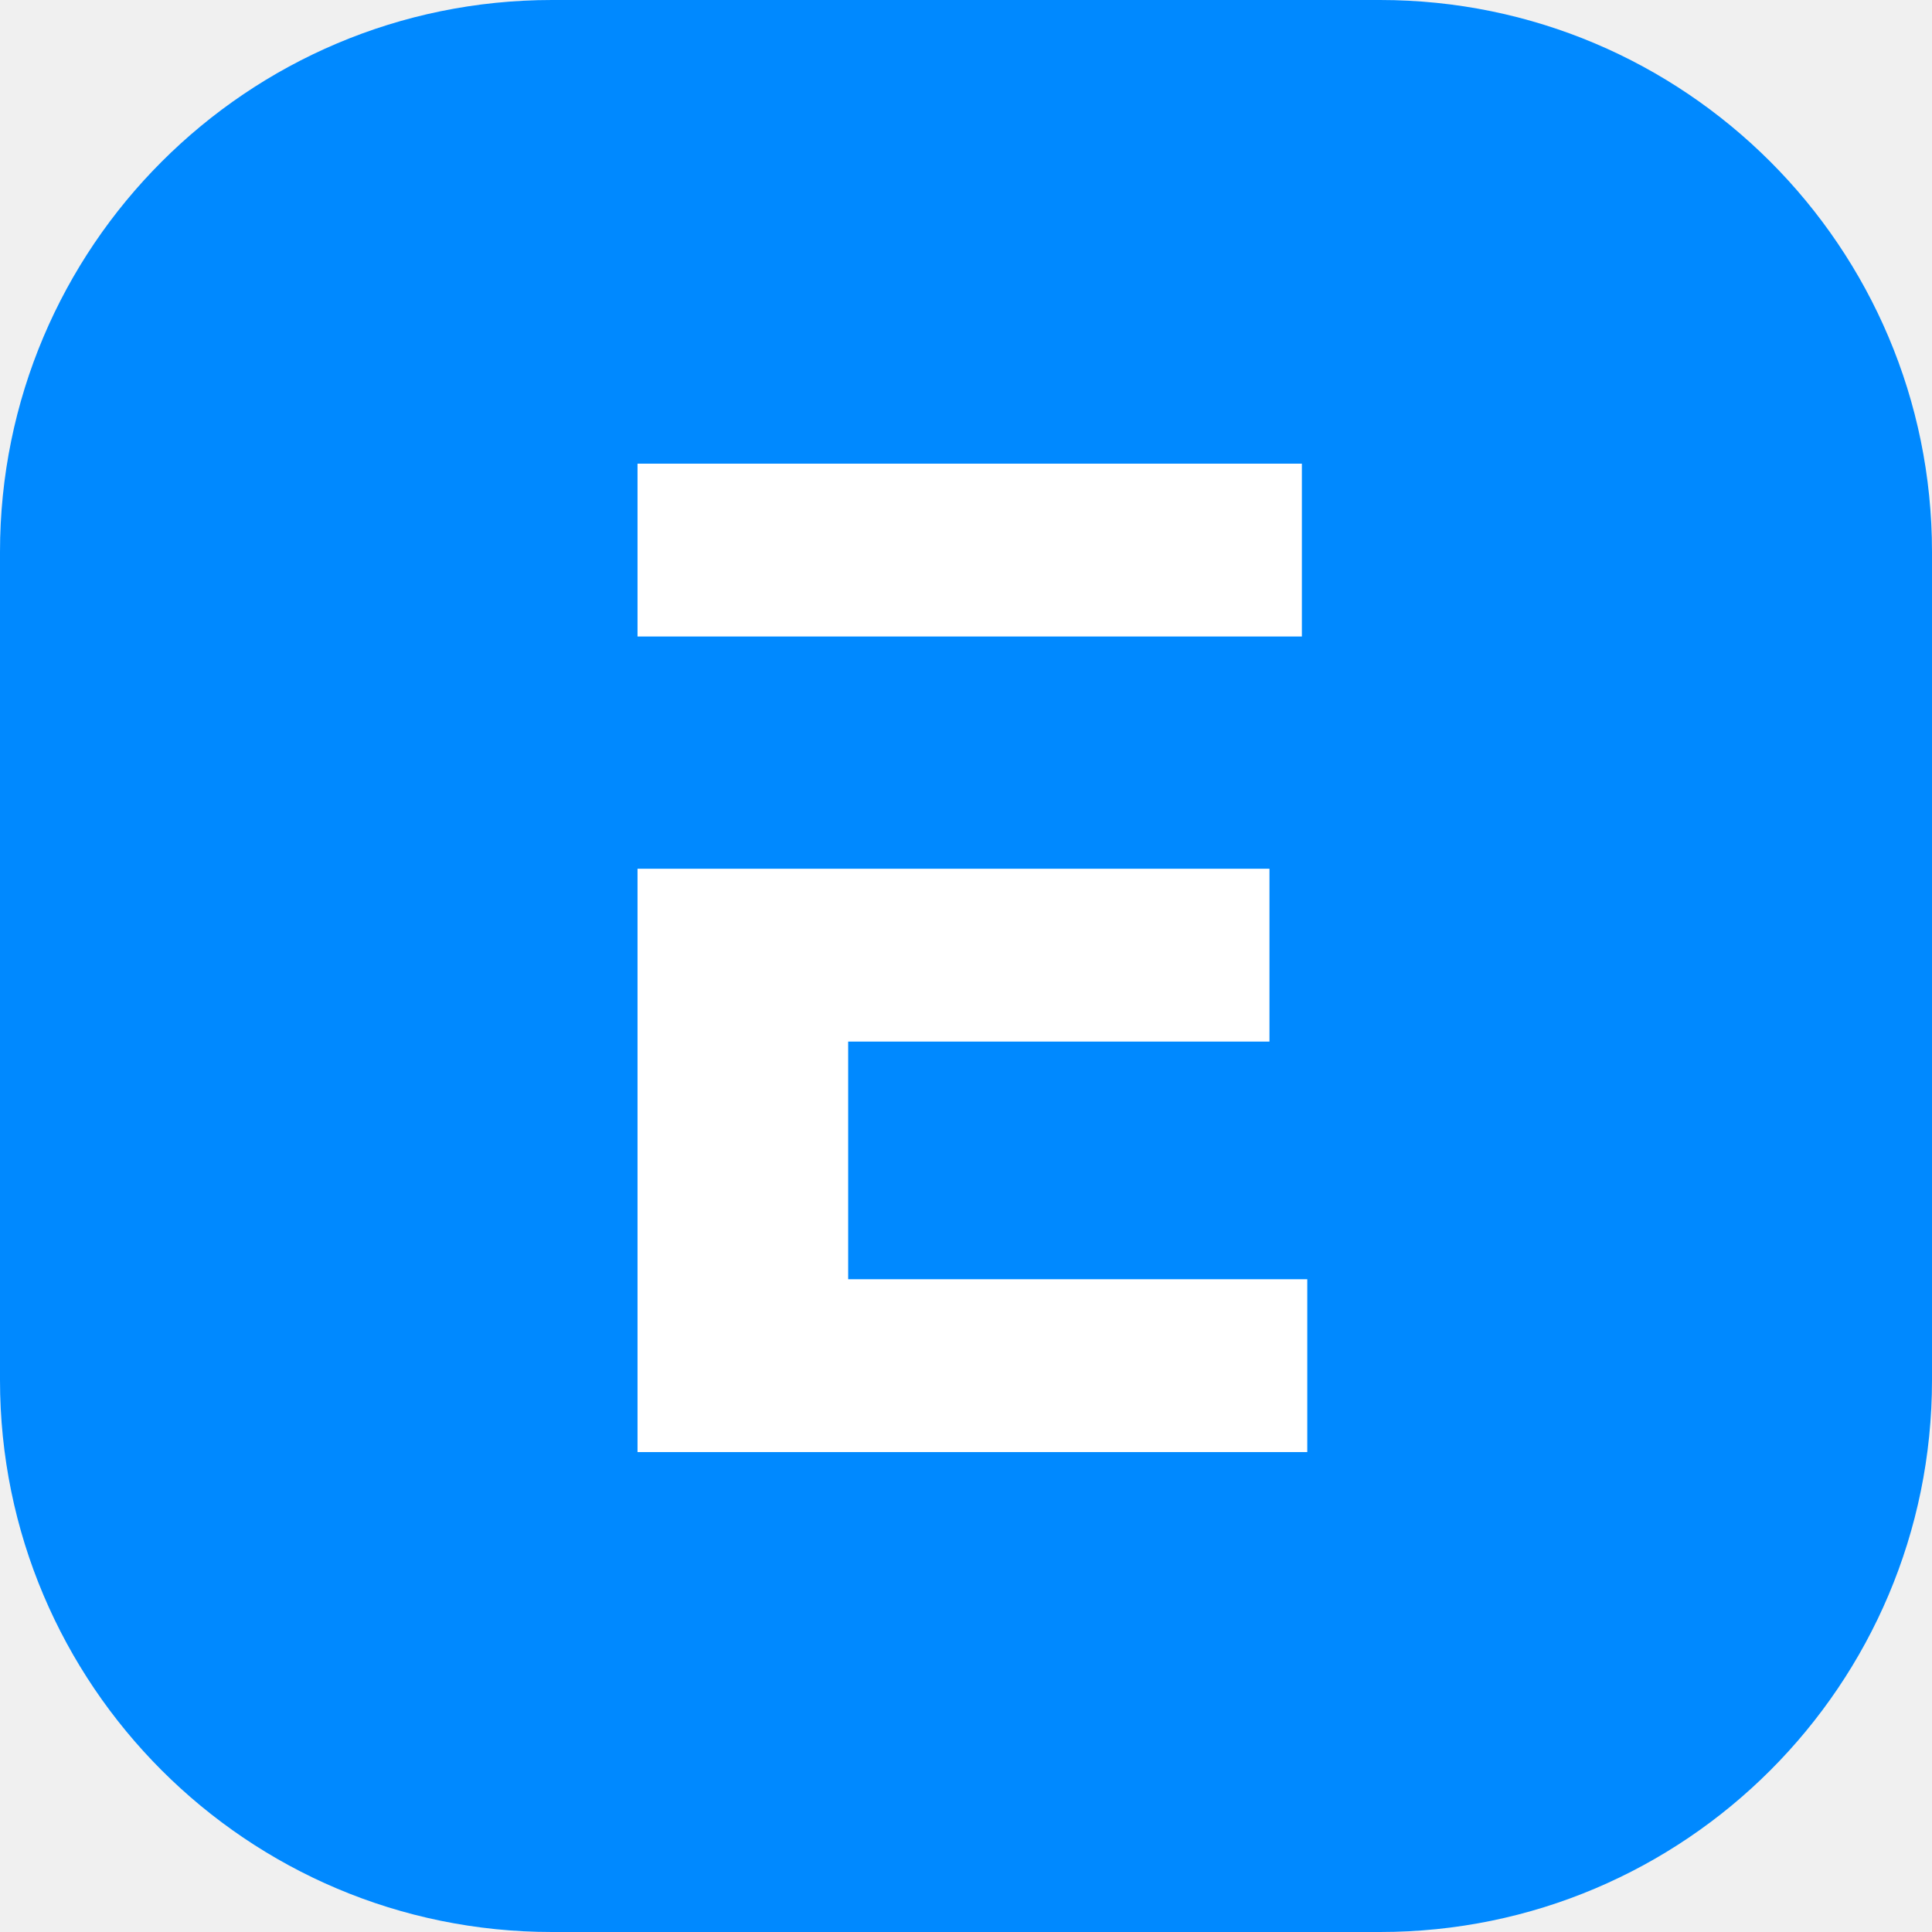
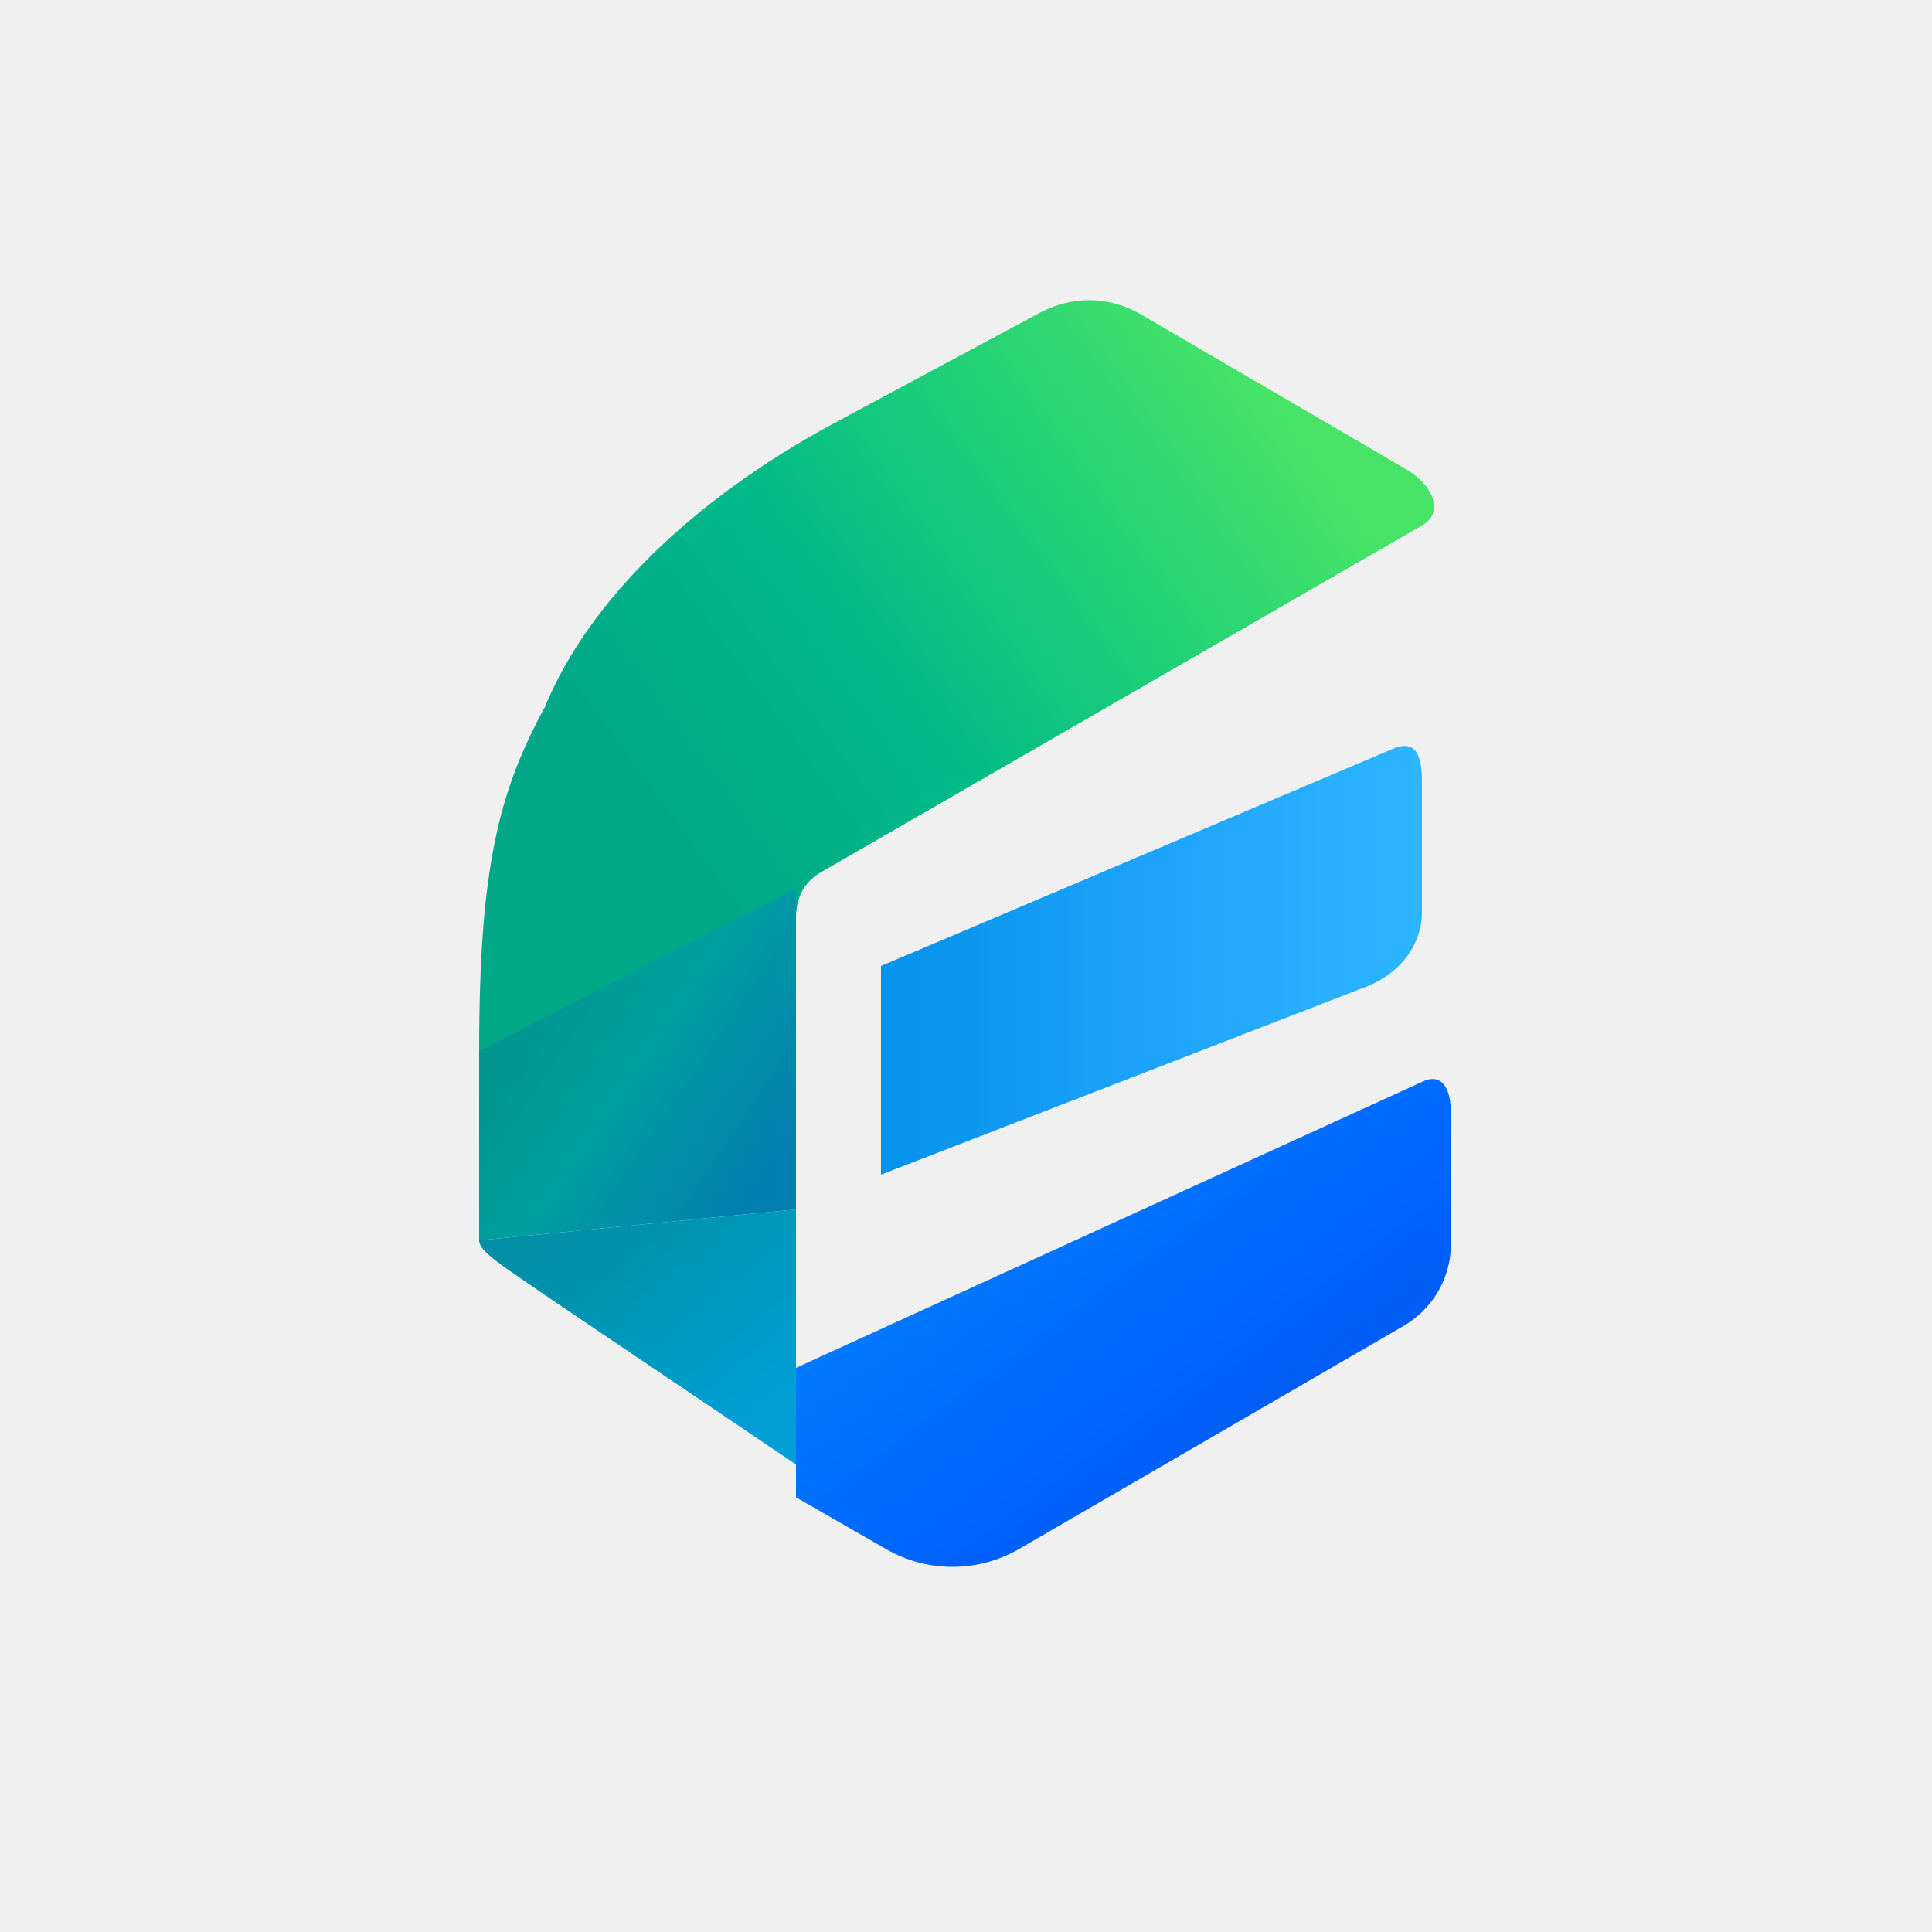
- <svg xmlns="http://www.w3.org/2000/svg" width="100" height="100" viewBox="0.622 0 100 100" fill="none">
-   <path d="M72.051 0H29.194C13.414 0 0.622 12.792 0.622 28.571V71.429C0.622 87.208 13.414 100 29.194 100H72.051C87.83 100 100.622 87.208 100.622 71.429V28.571C100.622 12.792 87.83 0 72.051 0Z" fill="#0089FF" />
-   <path fill-rule="evenodd" clip-rule="evenodd" d="M68.007 32.945H66.329H44.523H33.62V23.999H68.007V32.945ZM44.523 53.912V66.213H68.286V75.159H33.62V44.966H44.523H66.329V53.912H44.523Z" fill="white" />
+ <svg xmlns="http://www.w3.org/2000/svg" viewBox="0 0 1000 1000" width="100%" height="100%">
+   <defs>
+     <linearGradient id="grad-top-green" x1="25%" y1="65%" x2="90%" y2="20%">
+       <stop offset="0%" stop-color="#00A887" />
+       <stop offset="35%" stop-color="#00BA88" />
+       <stop offset="70%" stop-color="#23D275" />
+       <stop offset="100%" stop-color="#46E367" />
+     </linearGradient>
+     <linearGradient id="grad-mid-teal" x1="10%" y1="20%" x2="90%" y2="80%">
+       <stop offset="0%" stop-color="#00938A" />
+       <stop offset="50%" stop-color="#009FA0" />
+       <stop offset="100%" stop-color="#0080B0" />
+     </linearGradient>
+     <linearGradient id="grad-bottom-left" x1="15%" y1="15%" x2="85%" y2="85%">
+       <stop offset="0%" stop-color="#008FA5" />
+       <stop offset="60%" stop-color="#0099C0" />
+       <stop offset="100%" stop-color="#009ED5" />
+     </linearGradient>
+     <linearGradient id="grad-mid-bar" x1="0%" y1="50%" x2="100%" y2="50%">
+       <stop offset="0%" stop-color="#0592EA" />
+       <stop offset="50%" stop-color="#1DA4FA" />
+       <stop offset="100%" stop-color="#2EB5FF" />
+     </linearGradient>
+     <linearGradient id="grad-bottom-base" x1="20%" y1="20%" x2="90%" y2="90%">
+       <stop offset="0%" stop-color="#0080FF" />
+       <stop offset="50%" stop-color="#0066FF" />
+       <stop offset="100%" stop-color="#0052EA" />
+     </linearGradient>
+   </defs>
+   <g id="erpnext-logo-corrected">
+     <path d="M 282 366               C 305 310, 360 258, 430 220               L 538 162               C 555 153, 574 153, 591 163               L 728 243               C 743 252, 747 266, 736 272               L 424 452               C 416 457, 412 465, 412 475               L 412 626               L 248 544               C 248 450, 258 410, 282 366 Z" fill="url(#grad-top-green)" />
+     <path d="M 248 544               L 412 460               L 412 626               L 248 642 Z" fill="url(#grad-mid-teal)" />
+     <path d="M 248 642               L 412 626               L 412 758               L 286 673               C 260 655, 248 648, 248 642 Z" fill="url(#grad-bottom-left)" />
+     <path d="M 456 500               L 720 388               C 733 382, 736 391, 736 405               L 736 472               C 736 489, 725 503, 709 510               L 456 608 Z" fill="url(#grad-mid-bar)" />
+     <path d="M 412 708               L 736 560               C 746 555, 751 563, 751 576               L 751 644               C 751 661, 742 677, 727 686               L 527 802               C 506 814, 480 814, 459 802               L 412 775 Z" fill="url(#grad-bottom-base)" />
+   </g>
</svg>
